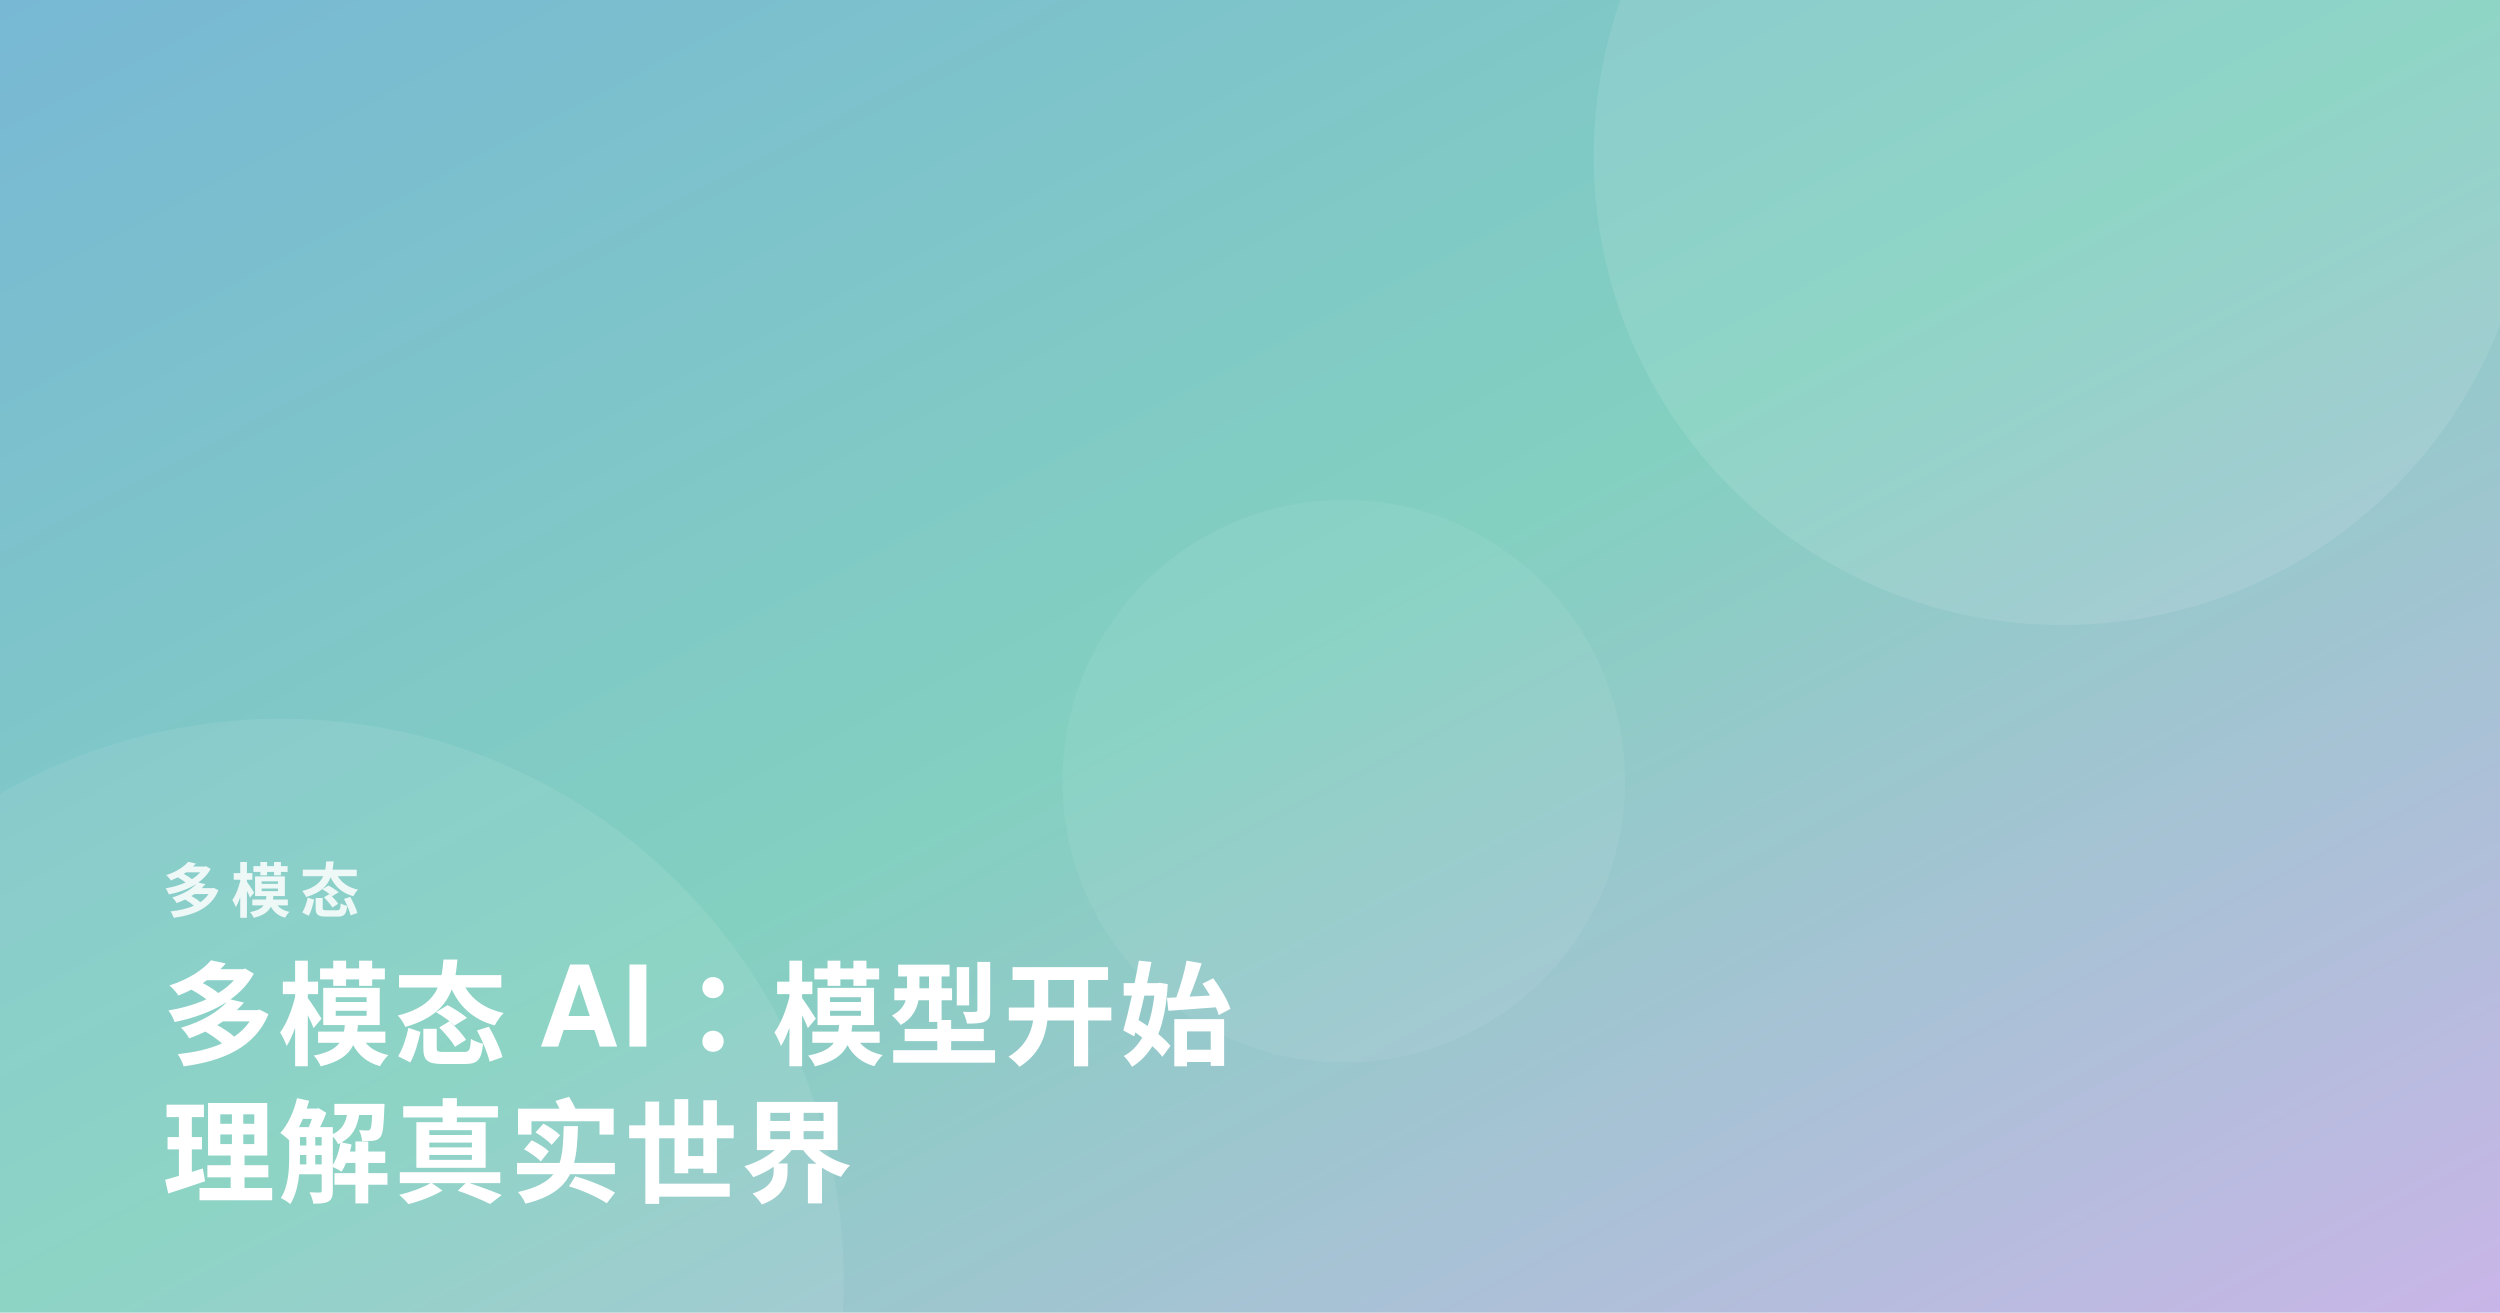
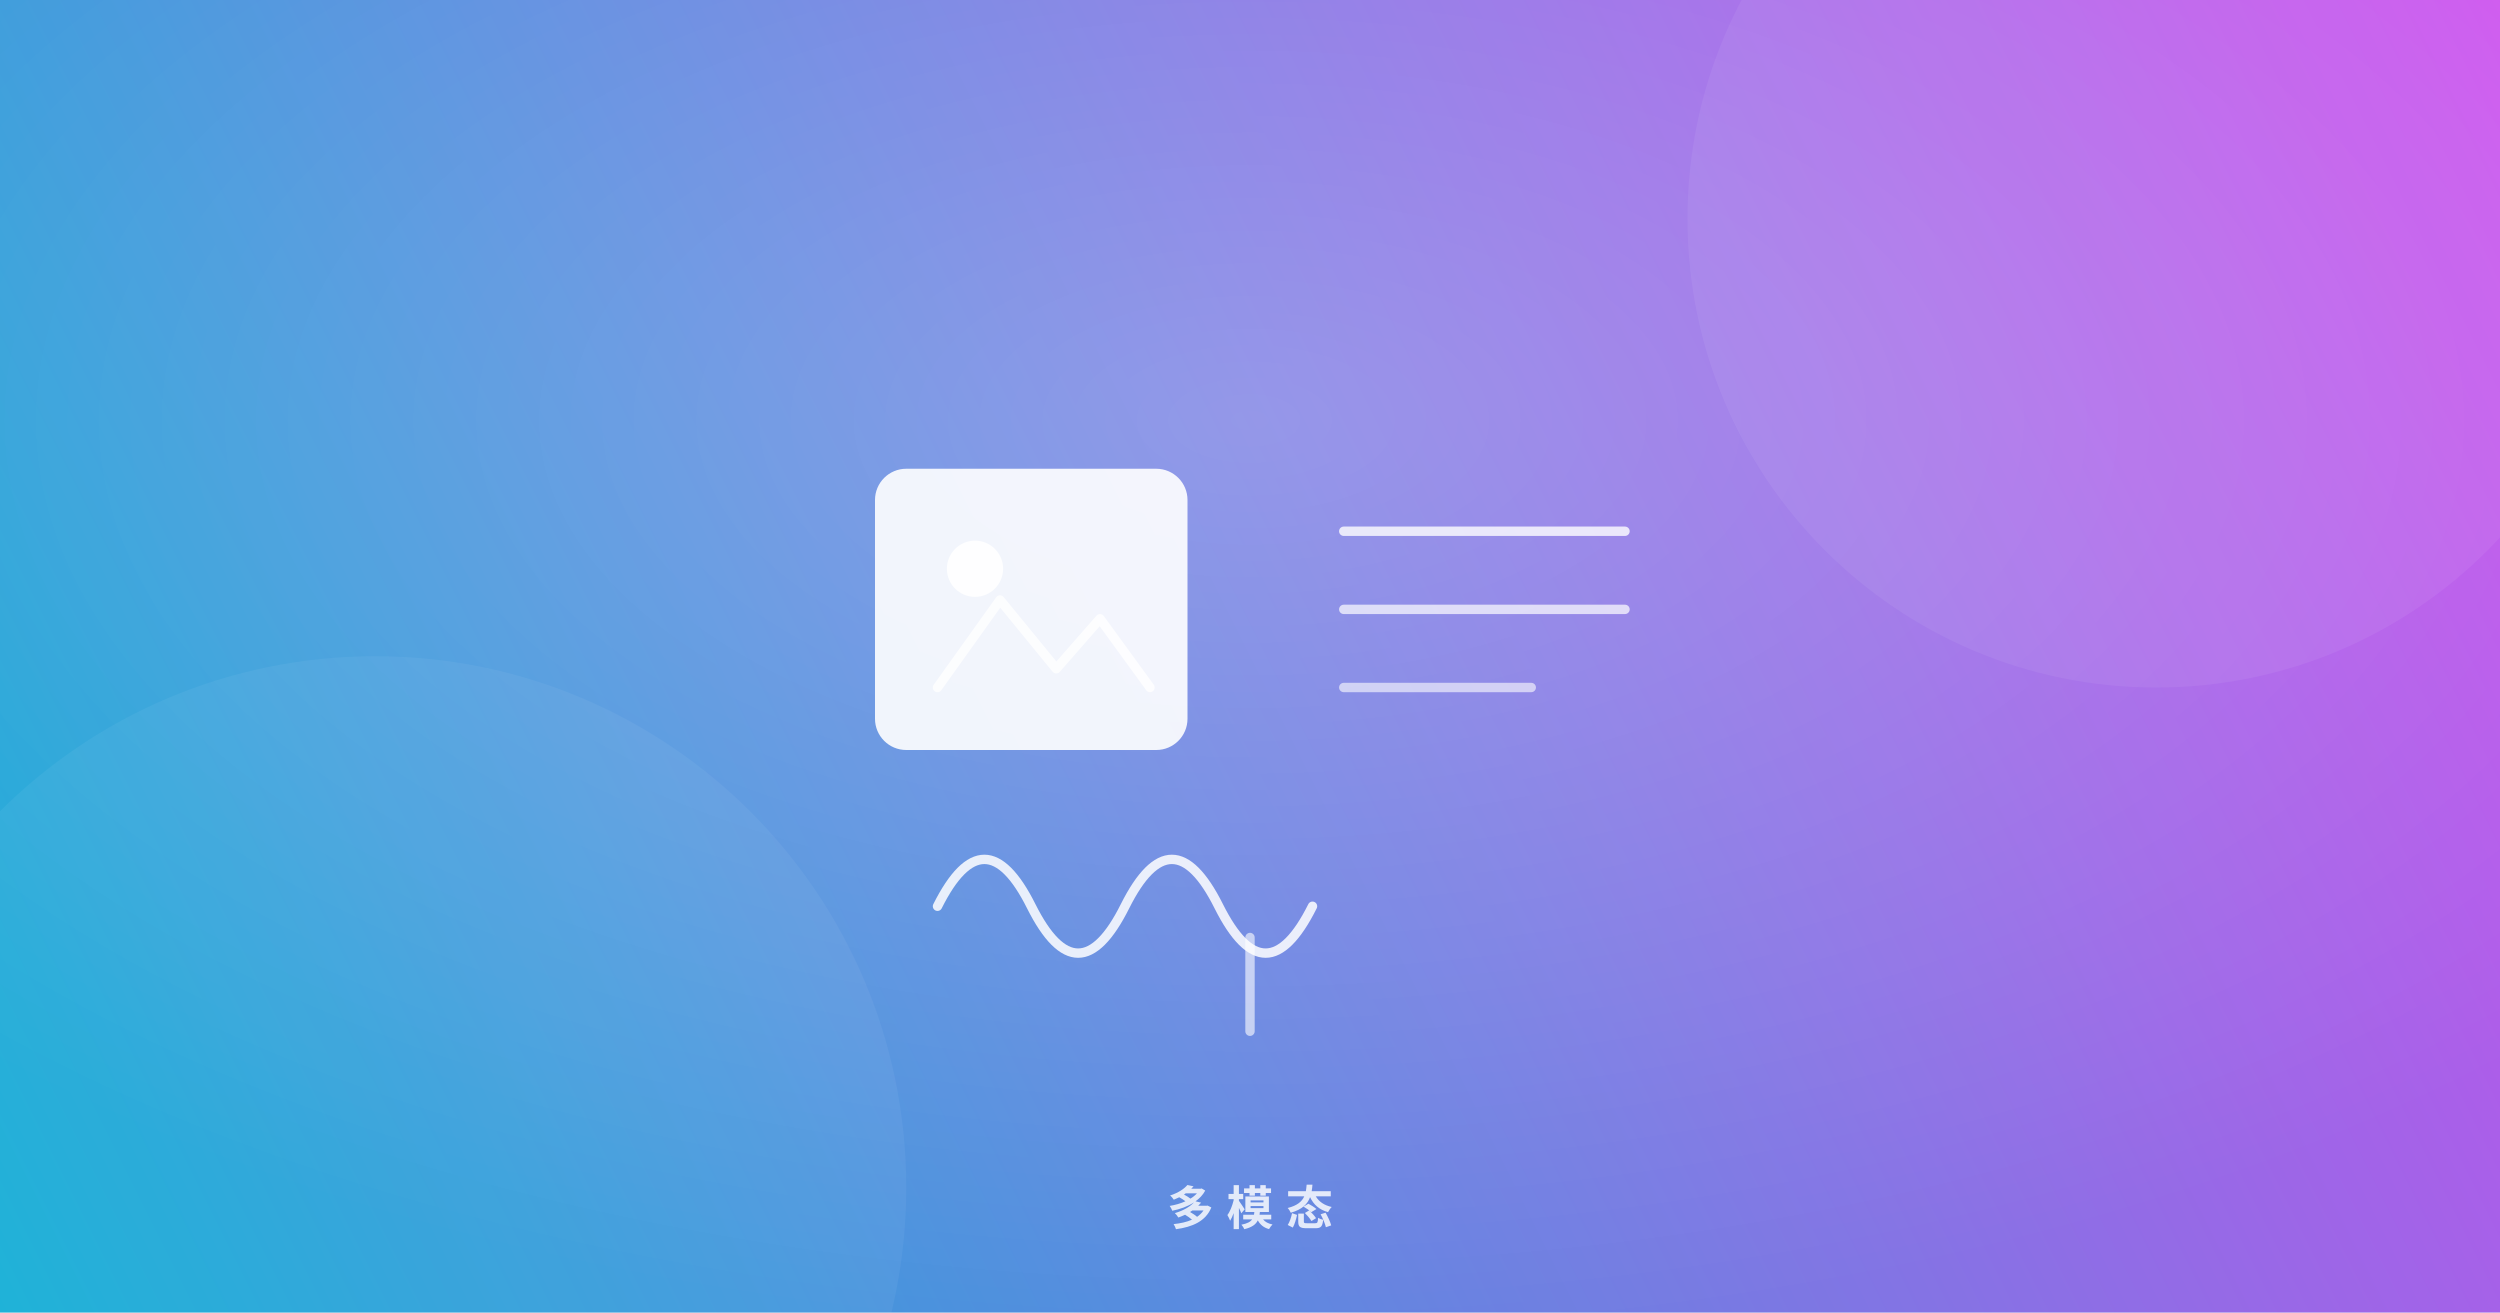
<svg xmlns="http://www.w3.org/2000/svg" viewBox="0 0 800 420" preserveAspectRatio="xMidYMid slice">
  <defs>
-     <linearGradient id="g" x1="0" y1="0" x2="1" y2="1">
-       <stop offset="0" stop-color="#78b8d4" />
-       <stop offset="0.5" stop-color="#83d0c0" />
-       <stop offset="1" stop-color="#c9b5e8" />
+     <linearGradient id="bg" x1="0" y1="0" x2="1" y2="1" gradientTransform="rotate(120 .5 .5)">
+       <stop offset="0" stop-color="#d946ef" />
+       <stop offset="1" stop-color="#06b6d4" />
    </linearGradient>
+     <radialGradient id="glow" cx="0.5" cy="0.32" r="0.7">
+       <stop offset="0" stop-color="#ffffff" stop-opacity="0.22" />
+       <stop offset="1" stop-color="#ffffff" stop-opacity="0" />
+     </radialGradient>
  </defs>
-   <rect width="800" height="420" fill="url(#g)" />
-   <circle cx="660" cy="50" r="150" fill="#ffffff" opacity="0.10" />
-   <circle cx="90" cy="410" r="180" fill="#ffffff" opacity="0.08" />
-   <circle cx="430" cy="250" r="90" fill="#ffffff" opacity="0.06" />
-   <text x="52" y="292" font-family="-apple-system,BlinkMacSystemFont,Segoe UI,Helvetica,Arial,sans-serif" font-size="19" font-weight="600" fill="#ffffff" opacity="0.85" letter-spacing="3">多模态</text>
-   <text x="52" y="338" font-family="-apple-system,BlinkMacSystemFont,Segoe UI,Helvetica,Arial,sans-serif" font-size="36" font-weight="700" fill="#ffffff" letter-spacing="1">多模态 AI：模型开始</text>
-   <text x="52" y="382" font-family="-apple-system,BlinkMacSystemFont,Segoe UI,Helvetica,Arial,sans-serif" font-size="36" font-weight="700" fill="#ffffff" letter-spacing="1">理解真实世界</text>
+   <rect width="800" height="420" fill="url(#bg)" />
+   <rect width="800" height="420" fill="url(#glow)" />
+   <circle cx="690" cy="70" r="150" fill="#ffffff" opacity="0.06" />
+   <circle cx="120" cy="380" r="170" fill="#ffffff" opacity="0.05" />
+   <rect x="280" y="150" width="100" height="90" rx="10" fill="#ffffff" opacity="0.9" />
+   <path d="M300 220 l20 -28 18 22 14 -16 16 22" fill="none" stroke="#ffffff" stroke-width="3" stroke-linecap="round" stroke-linejoin="round" opacity="0.8" />
+   <circle cx="312" cy="182" r="9" fill="#ffffff" opacity="0.9" />
+   <path d="M300 290 q15 -30 30 0 t30 0 t30 0 t30 0" fill="none" stroke="#ffffff" stroke-width="3" stroke-linecap="round" stroke-linejoin="round" opacity="0.85" />
+   <path d="M430 170 h90" fill="none" stroke="#ffffff" stroke-width="3" stroke-linecap="round" stroke-linejoin="round" opacity="0.8" />
+   <path d="M430 195 h90" fill="none" stroke="#ffffff" stroke-width="3" stroke-linecap="round" stroke-linejoin="round" opacity="0.7" />
+   <path d="M430 220 h60" fill="none" stroke="#ffffff" stroke-width="3" stroke-linecap="round" stroke-linejoin="round" opacity="0.6" />
+   <path d="M400 330 L400 300" fill="none" stroke="#ffffff" stroke-width="3" stroke-linecap="round" stroke-linejoin="round" opacity="0.6" />
+   <text x="400" y="392" text-anchor="middle" font-family="-apple-system,BlinkMacSystemFont,Segoe UI,Helvetica,Arial,sans-serif" font-size="15" font-weight="600" fill="#ffffff" opacity="0.82" letter-spacing="4">多模态</text>
</svg>
